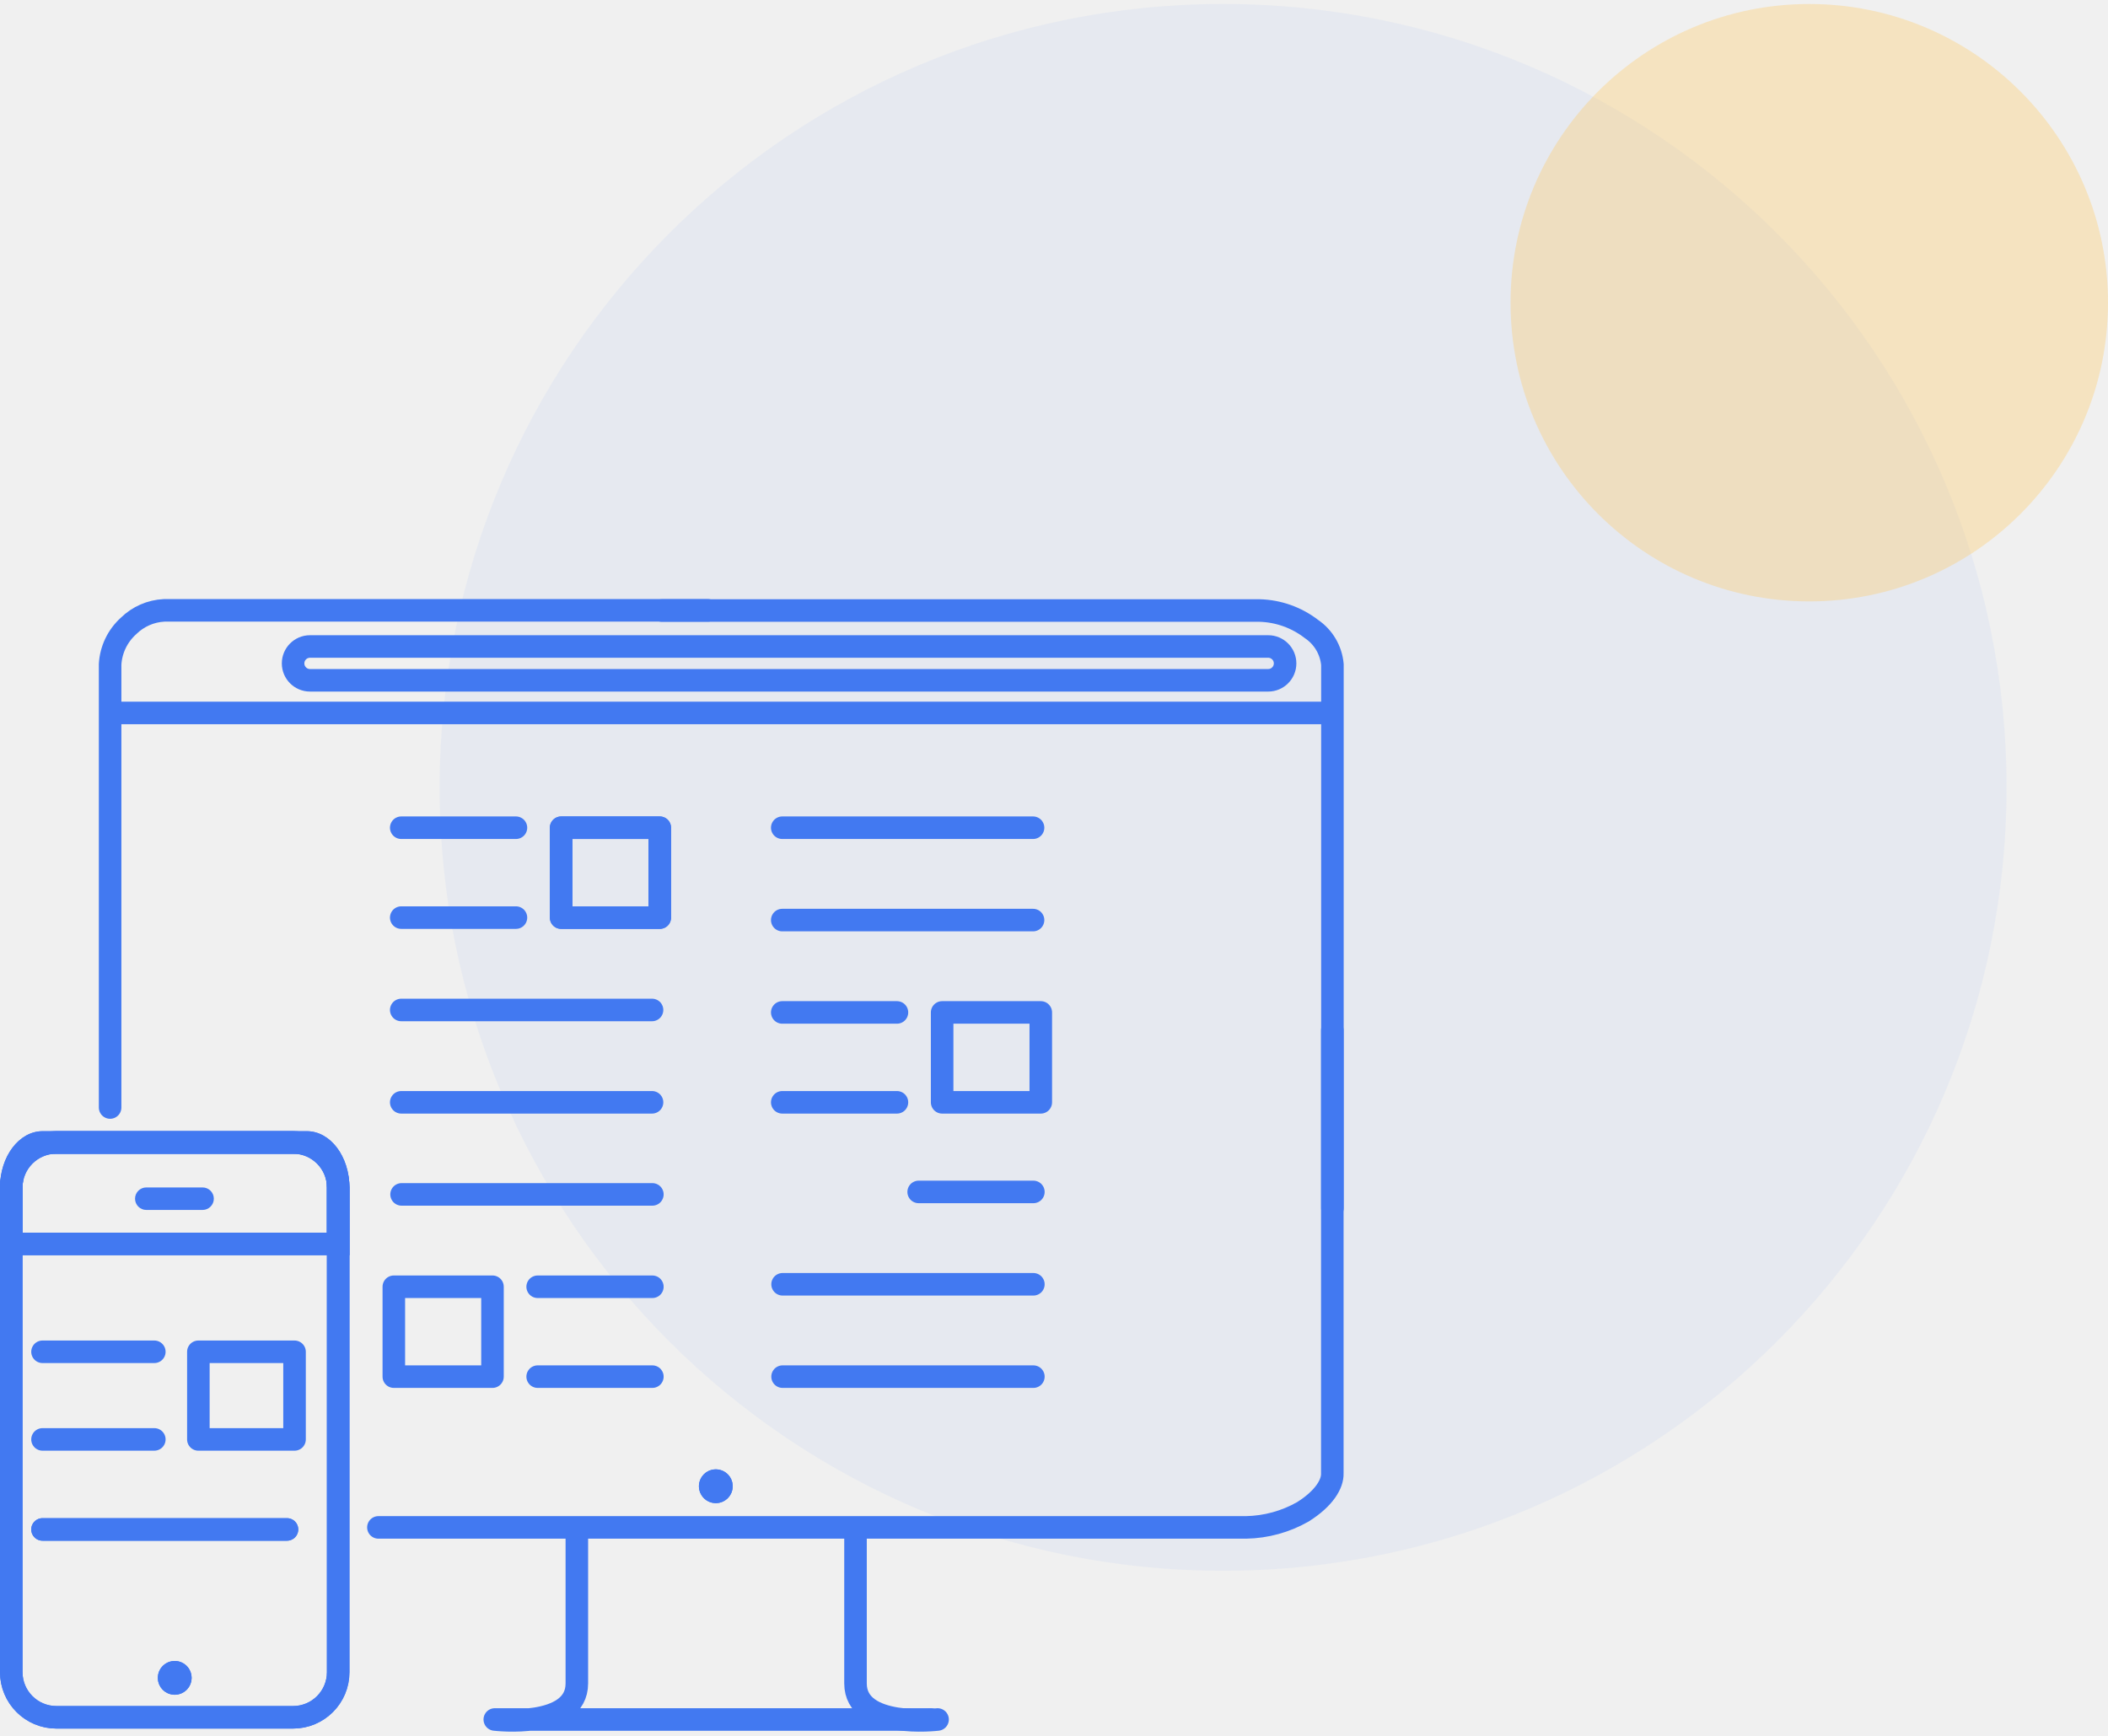
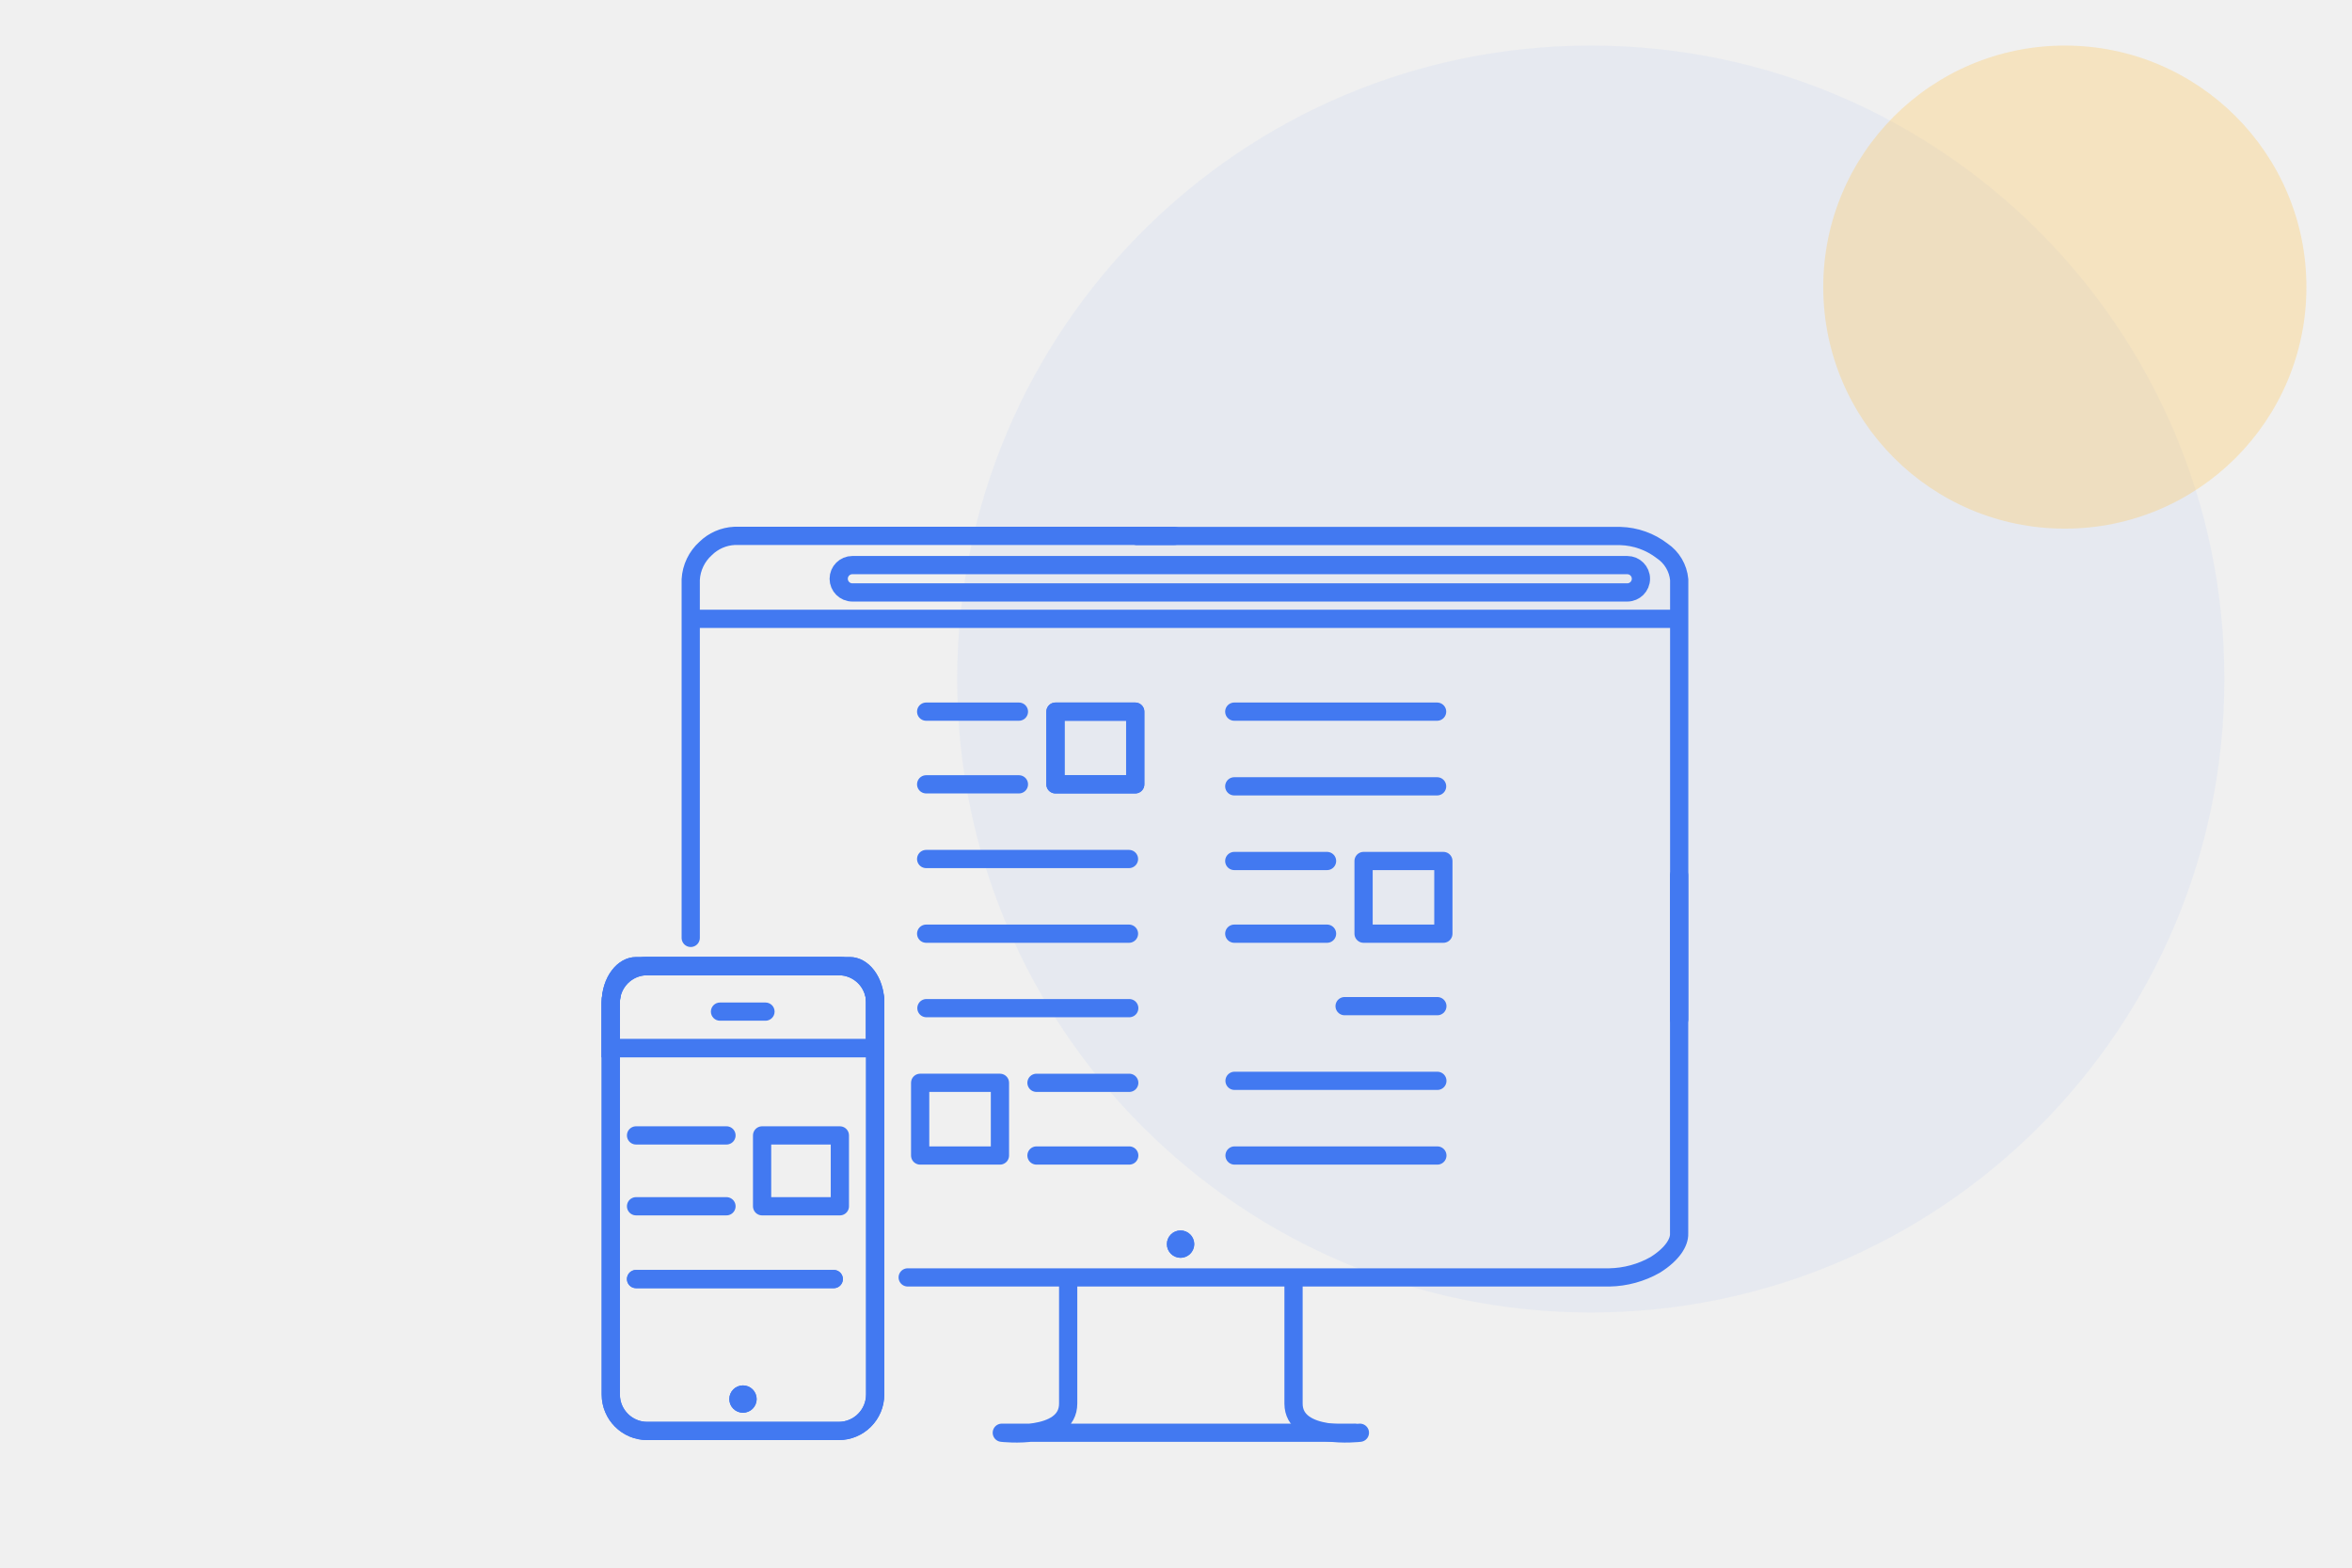
- <svg xmlns="http://www.w3.org/2000/svg" width="187" height="154" viewBox="0 0 187 153.291">
-   <g transform="translate(-886 -1428)">
-     <circle cx="69.5" cy="69.5" r="69.5" transform="translate(925 1428)" fill="#4279f1" opacity="0.06" />
-     <circle cx="26.5" cy="26.5" r="26.5" transform="translate(1020 1428)" fill="#ffc85e" opacity="0.33" />
-     <g transform="translate(202 1)">
-       <g transform="translate(42 -252)">
-         <g transform="translate(-653 -216)">
-           <g transform="translate(1304 1948)">
-             <g transform="translate(4 5)" fill="none" stroke="#4279f1" stroke-width="2">
+ <svg xmlns="http://www.w3.org/2000/svg" width="258" height="172" viewBox="0 0 258 172">
+   <g id="Phone_or_Computer" data-name="Phone or Computer" transform="translate(-820 -404)">
+     <circle id="Ellipse_62" data-name="Ellipse 62" cx="69.5" cy="69.5" r="69.5" transform="translate(925 409)" fill="#4279f1" opacity="0.06" />
+     <rect id="Rectangle_939" data-name="Rectangle 939" width="129" height="172" transform="translate(949 404)" fill="#2af645" opacity="0" />
+     <rect id="Rectangle_940" data-name="Rectangle 940" width="129" height="172" transform="translate(820 404)" fill="#2af645" opacity="0" />
+     <circle id="Ellipse_85" data-name="Ellipse 85" cx="26.5" cy="26.5" r="26.5" transform="translate(1020 409)" fill="#ffc85e" opacity="0.33" />
+     <g id="Group_3257" data-name="Group 3257" transform="translate(202 -1018)">
+       <g id="Group_3240" data-name="Group 3240" transform="translate(42 -252)">
+         <g id="Group_3222" data-name="Group 3222" transform="translate(-653 -216)">
+           <g id="Group_3212" data-name="Group 3212" transform="translate(1304 1948)">
+             <g id="Ellipse_100" data-name="Ellipse 100" transform="translate(4 5)" fill="none" stroke="#4279f1" stroke-width="2">
              <circle cx="1" cy="1" r="1" stroke="none" />
              <circle cx="1" cy="1" fill="none" />
            </g>
-             <g transform="translate(7 5)" fill="none" stroke="#4279f1" stroke-width="2">
+             <g id="Ellipse_101" data-name="Ellipse 101" transform="translate(7 5)" fill="none" stroke="#4279f1" stroke-width="2">
              <circle cx="1" cy="1" r="1" stroke="none" />
              <circle cx="1" cy="1" fill="none" />
            </g>
-             <g transform="translate(10 5)" fill="none" stroke="#4279f1" stroke-width="2">
+             <g id="Ellipse_102" data-name="Ellipse 102" transform="translate(10 5)" fill="none" stroke="#4279f1" stroke-width="2">
              <circle cx="1" cy="1" r="1" stroke="none" />
              <circle cx="1" cy="1" fill="none" />
            </g>
-             <g transform="translate(16 3)" fill="none" stroke="#4279f1" stroke-width="2">
+             <g id="Rectangle_882" data-name="Rectangle 882" transform="translate(16 3)" fill="none" stroke="#4279f1" stroke-width="2">
              <rect width="90" height="5" rx="2.5" stroke="none" />
              <rect x="1" y="1" width="88" height="3" rx="1.5" fill="none" />
            </g>
-             <g transform="translate(4 5)" fill="none" stroke="#4279f1" stroke-width="2">
+             <g id="Ellipse_103" data-name="Ellipse 103" transform="translate(4 5)" fill="none" stroke="#4279f1" stroke-width="2">
              <circle cx="1" cy="1" r="1" stroke="none" />
              <circle cx="1" cy="1" fill="none" />
            </g>
-             <g transform="translate(4 5)" fill="none" stroke="#4279f1" stroke-width="2">
+             <g id="Ellipse_108" data-name="Ellipse 108" transform="translate(4 5)" fill="none" stroke="#4279f1" stroke-width="2">
              <circle cx="1" cy="1" r="1" stroke="none" />
              <circle cx="1" cy="1" fill="none" />
            </g>
-             <g transform="translate(7 5)" fill="none" stroke="#4279f1" stroke-width="2">
+             <g id="Ellipse_109" data-name="Ellipse 109" transform="translate(7 5)" fill="none" stroke="#4279f1" stroke-width="2">
              <circle cx="1" cy="1" r="1" stroke="none" />
              <circle cx="1" cy="1" fill="none" />
            </g>
-             <g transform="translate(10 5)" fill="none" stroke="#4279f1" stroke-width="2">
+             <g id="Ellipse_110" data-name="Ellipse 110" transform="translate(10 5)" fill="none" stroke="#4279f1" stroke-width="2">
              <circle cx="1" cy="1" r="1" stroke="none" />
              <circle cx="1" cy="1" fill="none" />
            </g>
-             <g transform="translate(4 5)" fill="none" stroke="#4279f1" stroke-width="2">
+             <g id="Ellipse_111" data-name="Ellipse 111" transform="translate(4 5)" fill="none" stroke="#4279f1" stroke-width="2">
              <circle cx="1" cy="1" r="1" stroke="none" />
              <circle cx="1" cy="1" fill="none" />
            </g>
-             <path d="M-9886-613.338h108.892" transform="translate(9886.222 623.234)" fill="none" stroke="#4279f1" stroke-width="2" />
-             <g transform="translate(26.594 20.078)">
-               <rect width="8.752" height="7.975" transform="translate(14.183 0.001)" fill="none" stroke="#4279f1" stroke-linecap="round" stroke-linejoin="round" stroke-width="2" />
-               <path d="M0,0" transform="translate(0 8.194)" fill="none" stroke="#4279f1" stroke-linecap="round" stroke-width="2" />
-               <rect width="8.752" height="7.975" transform="translate(14.183 0.001)" fill="none" stroke="#4279f1" stroke-linecap="round" stroke-linejoin="round" stroke-width="2" />
-               <path d="M0,0" transform="translate(0 8.194)" fill="none" stroke="#4279f1" stroke-linecap="round" stroke-width="2" />
-               <line x1="10.175" transform="translate(33.799 24.362)" fill="none" stroke="#4279f1" stroke-linecap="round" stroke-linejoin="round" stroke-width="2" />
-               <line x1="10.175" transform="translate(33.799 16.387)" fill="none" stroke="#4279f1" stroke-linecap="round" stroke-linejoin="round" stroke-width="2" />
-               <g transform="translate(0)">
-                 <line x1="10.175" fill="none" stroke="#4279f1" stroke-linecap="round" stroke-linejoin="round" stroke-width="2" />
-                 <line x1="10.175" transform="translate(0 7.975)" fill="none" stroke="#4279f1" stroke-linecap="round" stroke-linejoin="round" stroke-width="2" />
-                 <line x1="22.248" transform="translate(0 16.169)" fill="none" stroke="#4279f1" stroke-linecap="round" stroke-linejoin="round" stroke-width="2" />
-                 <line x1="22.248" transform="translate(0 24.362)" fill="none" stroke="#4279f1" stroke-linecap="round" stroke-linejoin="round" stroke-width="2" />
-                 <line x1="22.248" transform="translate(33.799 8.194)" fill="none" stroke="#4279f1" stroke-linecap="round" stroke-linejoin="round" stroke-width="2" />
+             <path id="Path_3426" data-name="Path 3426" d="M-9886-613.338h108.892" transform="translate(9886.222 623.234)" fill="none" stroke="#4279f1" stroke-width="2" />
+             <g id="Group_3210" data-name="Group 3210" transform="translate(26.594 20.078)">
+               <rect id="Rectangle_883" data-name="Rectangle 883" width="8.752" height="7.975" transform="translate(14.183 0.001)" fill="none" stroke="#4279f1" stroke-linecap="round" stroke-linejoin="round" stroke-width="2" />
+               <path id="Path_3418" data-name="Path 3418" d="M0,0" transform="translate(0 8.194)" fill="none" stroke="#4279f1" stroke-linecap="round" stroke-width="2" />
+               <rect id="Rectangle_884" data-name="Rectangle 884" width="8.752" height="7.975" transform="translate(14.183 0.001)" fill="none" stroke="#4279f1" stroke-linecap="round" stroke-linejoin="round" stroke-width="2" />
+               <path id="Path_3422" data-name="Path 3422" d="M0,0" transform="translate(0 8.194)" fill="none" stroke="#4279f1" stroke-linecap="round" stroke-width="2" />
+               <line id="Line_84" data-name="Line 84" x1="10.175" transform="translate(33.799 24.362)" fill="none" stroke="#4279f1" stroke-linecap="round" stroke-linejoin="round" stroke-width="2" />
+               <line id="Line_85" data-name="Line 85" x1="10.175" transform="translate(33.799 16.387)" fill="none" stroke="#4279f1" stroke-linecap="round" stroke-linejoin="round" stroke-width="2" />
+               <g id="Group_3209" data-name="Group 3209" transform="translate(0)">
+                 <g id="Group_3208" data-name="Group 3208">
+                   <line id="Line_69" data-name="Line 69" x1="10.175" fill="none" stroke="#4279f1" stroke-linecap="round" stroke-linejoin="round" stroke-width="2" />
+                   <line id="Line_70" data-name="Line 70" x1="10.175" transform="translate(0 7.975)" fill="none" stroke="#4279f1" stroke-linecap="round" stroke-linejoin="round" stroke-width="2" />
+                   <line id="Line_71" data-name="Line 71" x1="22.248" transform="translate(0 16.169)" fill="none" stroke="#4279f1" stroke-linecap="round" stroke-linejoin="round" stroke-width="2" />
+                   <line id="Line_88" data-name="Line 88" x1="22.248" transform="translate(0 24.362)" fill="none" stroke="#4279f1" stroke-linecap="round" stroke-linejoin="round" stroke-width="2" />
+                 </g>
+                 <line id="Line_86" data-name="Line 86" x1="22.248" transform="translate(33.799 8.194)" fill="none" stroke="#4279f1" stroke-linecap="round" stroke-linejoin="round" stroke-width="2" />
              </g>
-               <rect width="8.752" height="7.975" transform="translate(47.982 16.387)" fill="none" stroke="#4279f1" stroke-linecap="round" stroke-linejoin="round" stroke-width="2" />
-               <line x1="22.248" transform="translate(33.799)" fill="none" stroke="#4279f1" stroke-linecap="round" stroke-linejoin="round" stroke-width="2" />
+               <rect id="Rectangle_898" data-name="Rectangle 898" width="8.752" height="7.975" transform="translate(47.982 16.387)" fill="none" stroke="#4279f1" stroke-linecap="round" stroke-linejoin="round" stroke-width="2" />
+               <line id="Line_89" data-name="Line 89" x1="22.248" transform="translate(33.799)" fill="none" stroke="#4279f1" stroke-linecap="round" stroke-linejoin="round" stroke-width="2" />
            </g>
-             <g transform="translate(25.936 52.39)">
-               <path d="M0,0" transform="translate(56.734 0.219)" fill="none" stroke="#4279f1" stroke-linecap="round" stroke-width="2" />
-               <path d="M0,0" transform="translate(56.734 0.219)" fill="none" stroke="#4279f1" stroke-linecap="round" stroke-width="2" />
-               <line x2="10.175" transform="translate(12.76 16.387)" fill="none" stroke="#4279f1" stroke-linecap="round" stroke-linejoin="round" stroke-width="2" />
-               <line x2="10.175" transform="translate(12.76 8.413)" fill="none" stroke="#4279f1" stroke-linecap="round" stroke-linejoin="round" stroke-width="2" />
-               <g transform="translate(0.687 0)">
-                 <g transform="translate(33.799)">
-                   <line x2="10.175" transform="translate(12.073)" fill="none" stroke="#4279f1" stroke-linecap="round" stroke-linejoin="round" stroke-width="2" />
-                   <line x2="22.248" transform="translate(0 8.194)" fill="none" stroke="#4279f1" stroke-linecap="round" stroke-linejoin="round" stroke-width="2" />
-                   <line x2="22.248" transform="translate(0 16.387)" fill="none" stroke="#4279f1" stroke-linecap="round" stroke-linejoin="round" stroke-width="2" />
+             <g id="Group_3211" data-name="Group 3211" transform="translate(25.936 52.39)">
+               <path id="Path_3418-2" data-name="Path 3418" d="M0,0" transform="translate(56.734 0.219)" fill="none" stroke="#4279f1" stroke-linecap="round" stroke-width="2" />
+               <path id="Path_3422-2" data-name="Path 3422" d="M0,0" transform="translate(56.734 0.219)" fill="none" stroke="#4279f1" stroke-linecap="round" stroke-width="2" />
+               <line id="Line_84-2" data-name="Line 84" x2="10.175" transform="translate(12.76 16.387)" fill="none" stroke="#4279f1" stroke-linecap="round" stroke-linejoin="round" stroke-width="2" />
+               <line id="Line_85-2" data-name="Line 85" x2="10.175" transform="translate(12.76 8.413)" fill="none" stroke="#4279f1" stroke-linecap="round" stroke-linejoin="round" stroke-width="2" />
+               <g id="Group_3209-2" data-name="Group 3209" transform="translate(0.687 0)">
+                 <g id="Group_3208-2" data-name="Group 3208" transform="translate(33.799)">
+                   <line id="Line_70-2" data-name="Line 70" x2="10.175" transform="translate(12.073)" fill="none" stroke="#4279f1" stroke-linecap="round" stroke-linejoin="round" stroke-width="2" />
+                   <line id="Line_71-2" data-name="Line 71" x2="22.248" transform="translate(0 8.194)" fill="none" stroke="#4279f1" stroke-linecap="round" stroke-linejoin="round" stroke-width="2" />
+                   <line id="Line_88-2" data-name="Line 88" x2="22.248" transform="translate(0 16.387)" fill="none" stroke="#4279f1" stroke-linecap="round" stroke-linejoin="round" stroke-width="2" />
                </g>
-                 <line x2="22.248" transform="translate(0 0.219)" fill="none" stroke="#4279f1" stroke-linecap="round" stroke-linejoin="round" stroke-width="2" />
+                 <line id="Line_86-2" data-name="Line 86" x2="22.248" transform="translate(0 0.219)" fill="none" stroke="#4279f1" stroke-linecap="round" stroke-linejoin="round" stroke-width="2" />
              </g>
-               <rect width="8.752" height="7.975" transform="translate(0 8.412)" fill="none" stroke="#4279f1" stroke-linecap="round" stroke-linejoin="round" stroke-width="2" />
+               <rect id="Rectangle_898-2" data-name="Rectangle 898" width="8.752" height="7.975" transform="translate(0 8.412)" fill="none" stroke="#4279f1" stroke-linecap="round" stroke-linejoin="round" stroke-width="2" />
            </g>
          </g>
-           <g transform="translate(1357 2025)" fill="#4279f1" stroke="#4279f1" stroke-width="1">
+           <g id="Ellipse_112" data-name="Ellipse 112" transform="translate(1357 2025)" fill="#4279f1" stroke="#4279f1" stroke-width="1">
            <circle cx="1.5" cy="1.5" r="1.5" stroke="none" />
            <circle cx="1.5" cy="1.5" r="1" fill="none" />
          </g>
        </g>
-         <path d="M-9890.108-670v12.994c0,4.077,7.28,3.2,7.28,3.2" transform="translate(10608 2485)" fill="none" stroke="#4279f1" stroke-linecap="round" stroke-linejoin="round" stroke-width="2" />
-         <path d="M-9882.829-670v12.994c0,4.077-7.28,3.2-7.28,3.2h38.691" transform="translate(10576.001 2485)" fill="none" stroke="#4279f1" stroke-linecap="round" stroke-linejoin="round" stroke-width="2" />
+         <g id="Group_3224" data-name="Group 3224">
+           <path id="Path_3431" data-name="Path 3431" d="M-9890.108-670v12.994c0,4.077,7.28,3.2,7.28,3.2" transform="translate(10608 2485)" fill="none" stroke="#4279f1" stroke-linecap="round" stroke-linejoin="round" stroke-width="2" />
+           <path id="Path_3432" data-name="Path 3432" d="M-9882.829-670v12.994c0,4.077-7.28,3.2-7.28,3.2h38.691" transform="translate(10576.001 2485)" fill="none" stroke="#4279f1" stroke-linecap="round" stroke-linejoin="round" stroke-width="2" />
+         </g>
      </g>
-       <g transform="translate(-722 -562)">
-         <g transform="translate(1406 2089.001)" fill="none">
+       <g id="Group_3241" data-name="Group 3241" transform="translate(-722 -562)">
+         <g id="Path_3414" data-name="Path 3414" transform="translate(1406 2089.001)" fill="none">
          <path d="M3.781,0H27.22C29.308,0,31,2.239,31,5v6H0V5C0,2.239,1.693,0,3.781,0Z" stroke="none" />
          <path d="M 3.781 2 C 2.94 2 2 3.283 2 5 L 2 9 L 29 9 L 29 5 C 29 3.283 28.06 2 27.22 2 L 3.781 2 M 3.781 1.9073486328125e-06 L 27.22 1.9073486328125e-06 C 29.308 1.9073486328125e-06 31 2.239 31 5 L 31 11 L 3.814697265625e-06 11 L 3.814697265625e-06 5 C 3.814697265625e-06 2.239 1.693 1.9073486328125e-06 3.781 1.9073486328125e-06 Z" stroke="none" fill="#4279f1" />
        </g>
-         <g transform="translate(1406 2089)" fill="none" stroke="#4279f1" stroke-width="2">
+         <g id="Rectangle_878" data-name="Rectangle 878" transform="translate(1406 2089)" fill="none" stroke="#4279f1" stroke-width="2">
          <rect width="31" height="53" rx="5" stroke="none" />
          <rect x="1" y="1" width="29" height="51" rx="4" fill="none" />
        </g>
-         <g transform="translate(1417.98 2093.992)" fill="#fff">
+         <g id="Path_3415" data-name="Path 3415" transform="translate(1417.98 2093.992)" fill="#fff">
          <path d="M 5.99 1.497 L 0.998 1.497 C 0.724 1.497 0.5 1.273 0.5 0.998 C 0.5 0.724 0.724 0.5 0.998 0.5 L 5.99 0.5 C 6.265 0.5 6.489 0.724 6.489 0.998 C 6.489 1.273 6.265 1.497 5.99 1.497 Z" stroke="none" />
          <path d="M 0.998 3.695487976074219e-06 L 5.99 3.695487976074219e-06 C 6.542 3.695487976074219e-06 6.989 0.447 6.989 0.998 C 6.989 1.55 6.542 1.997 5.99 1.997 L 0.998 1.997 C 0.447 1.997 3.337860107421875e-06 1.55 3.337860107421875e-06 0.998 C 3.337860107421875e-06 0.447 0.447 3.695487976074219e-06 0.998 3.695487976074219e-06 Z" stroke="none" fill="#4279f1" />
        </g>
-         <g transform="translate(1406 2089.001)" fill="none">
+         <g id="Path_3416" data-name="Path 3416" transform="translate(1406 2089.001)" fill="none">
          <path d="M3.781,0H27.22C29.308,0,31,2.239,31,5v6H0V5C0,2.239,1.693,0,3.781,0Z" stroke="none" />
          <path d="M 3.781 2 C 2.94 2 2 3.283 2 5 L 2 9 L 29 9 L 29 5 C 29 3.283 28.06 2 27.22 2 L 3.781 2 M 3.781 1.9073486328125e-06 L 27.22 1.9073486328125e-06 C 29.308 1.9073486328125e-06 31 2.239 31 5 L 31 11 L 3.814697265625e-06 11 L 3.814697265625e-06 5 C 3.814697265625e-06 2.239 1.693 1.9073486328125e-06 3.781 1.9073486328125e-06 Z" stroke="none" fill="#4279f1" />
        </g>
-         <g transform="translate(1406 2089)" fill="none" stroke="#4279f1" stroke-width="2">
+         <g id="Rectangle_879" data-name="Rectangle 879" transform="translate(1406 2089)" fill="none" stroke="#4279f1" stroke-width="2">
          <rect width="31" height="53" rx="5" stroke="none" />
          <rect x="1" y="1" width="29" height="51" rx="4" fill="none" />
        </g>
-         <line x1="9.919" transform="translate(1409.771 2108.572)" fill="none" stroke="#4279f1" stroke-linecap="round" stroke-linejoin="round" stroke-width="2" />
-         <line x1="9.919" transform="translate(1409.771 2116.346)" fill="none" stroke="#4279f1" stroke-linecap="round" stroke-linejoin="round" stroke-width="2" />
-         <line x1="21.687" transform="translate(1409.771 2124.333)" fill="none" stroke="#4279f1" stroke-linecap="round" stroke-linejoin="round" stroke-width="2" />
-         <rect width="8.531" height="7.774" transform="translate(1423.597 2108.573)" fill="none" stroke="#4279f1" stroke-linecap="round" stroke-linejoin="round" stroke-width="2" />
-         <g transform="translate(1420 2136)" fill="#4279f1" stroke="#4279f1" stroke-width="1">
+         <line id="Line_66" data-name="Line 66" x1="9.919" transform="translate(1409.771 2108.572)" fill="none" stroke="#4279f1" stroke-linecap="round" stroke-linejoin="round" stroke-width="2" />
+         <line id="Line_67" data-name="Line 67" x1="9.919" transform="translate(1409.771 2116.346)" fill="none" stroke="#4279f1" stroke-linecap="round" stroke-linejoin="round" stroke-width="2" />
+         <line id="Line_68" data-name="Line 68" x1="21.687" transform="translate(1409.771 2124.333)" fill="none" stroke="#4279f1" stroke-linecap="round" stroke-linejoin="round" stroke-width="2" />
+         <rect id="Rectangle_880" data-name="Rectangle 880" width="8.531" height="7.774" transform="translate(1423.597 2108.573)" fill="none" stroke="#4279f1" stroke-linecap="round" stroke-linejoin="round" stroke-width="2" />
+         <g id="Ellipse_99" data-name="Ellipse 99" transform="translate(1420 2136)" fill="#4279f1" stroke="#4279f1" stroke-width="1">
          <circle cx="1.5" cy="1.5" r="1.5" stroke="none" />
          <circle cx="1.5" cy="1.5" r="1" fill="none" />
        </g>
-         <line x1="21.687" transform="translate(1409.771 2124.333)" fill="none" stroke="#4279f1" stroke-linecap="round" stroke-linejoin="round" stroke-width="2" />
+         <line id="Line_90" data-name="Line 90" x1="21.687" transform="translate(1409.771 2124.333)" fill="none" stroke="#4279f1" stroke-linecap="round" stroke-linejoin="round" stroke-width="2" />
      </g>
-       <g transform="translate(693.767 1480.795)">
-         <path d="M-10548.133-829.955h76.977a10.574,10.574,0,0,0,5.029-1.38c1.911-1.2,2.647-2.494,2.614-3.41,0-.6,0-39.316,0-39.316" transform="translate(10571.935 911.312)" fill="none" stroke="#4279f1" stroke-linecap="round" stroke-linejoin="round" stroke-width="2" />
-         <path d="M0,59.482H48.238a4.275,4.275,0,0,0,3.151-1.861,7.869,7.869,0,0,0,1.638-4.6c0-.812,0-53.022,0-53.022" transform="translate(48.949 53.041) rotate(-90)" fill="none" stroke="#4279f1" stroke-linecap="round" stroke-linejoin="round" stroke-width="2" />
-         <path d="M0,44.106H48.244a4.835,4.835,0,0,0,3.152-1.38,4.958,4.958,0,0,0,1.638-3.41c0-.6,0-39.316,0-39.316" transform="translate(53.035 44.106) rotate(180)" fill="none" stroke="#4279f1" stroke-linecap="round" stroke-linejoin="round" stroke-width="2" />
+       <g id="Group_3242" data-name="Group 3242" transform="translate(693.767 1480.795)">
+         <path id="Path_3438" data-name="Path 3438" d="M-10548.133-829.955h76.977a10.574,10.574,0,0,0,5.029-1.38c1.911-1.2,2.647-2.494,2.614-3.41,0-.6,0-39.316,0-39.316" transform="translate(10571.935 911.312)" fill="none" stroke="#4279f1" stroke-linecap="round" stroke-linejoin="round" stroke-width="2" />
+         <path id="Path_3439" data-name="Path 3439" d="M0,59.482H48.238a4.275,4.275,0,0,0,3.151-1.861,7.869,7.869,0,0,0,1.638-4.6c0-.812,0-53.022,0-53.022" transform="translate(48.949 53.041) rotate(-90)" fill="none" stroke="#4279f1" stroke-linecap="round" stroke-linejoin="round" stroke-width="2" />
+         <path id="Path_3440" data-name="Path 3440" d="M0,44.106H48.244a4.835,4.835,0,0,0,3.152-1.38,4.958,4.958,0,0,0,1.638-3.41c0-.6,0-39.316,0-39.316" transform="translate(53.035 44.106) rotate(180)" fill="none" stroke="#4279f1" stroke-linecap="round" stroke-linejoin="round" stroke-width="2" />
      </g>
    </g>
  </g>
</svg>
